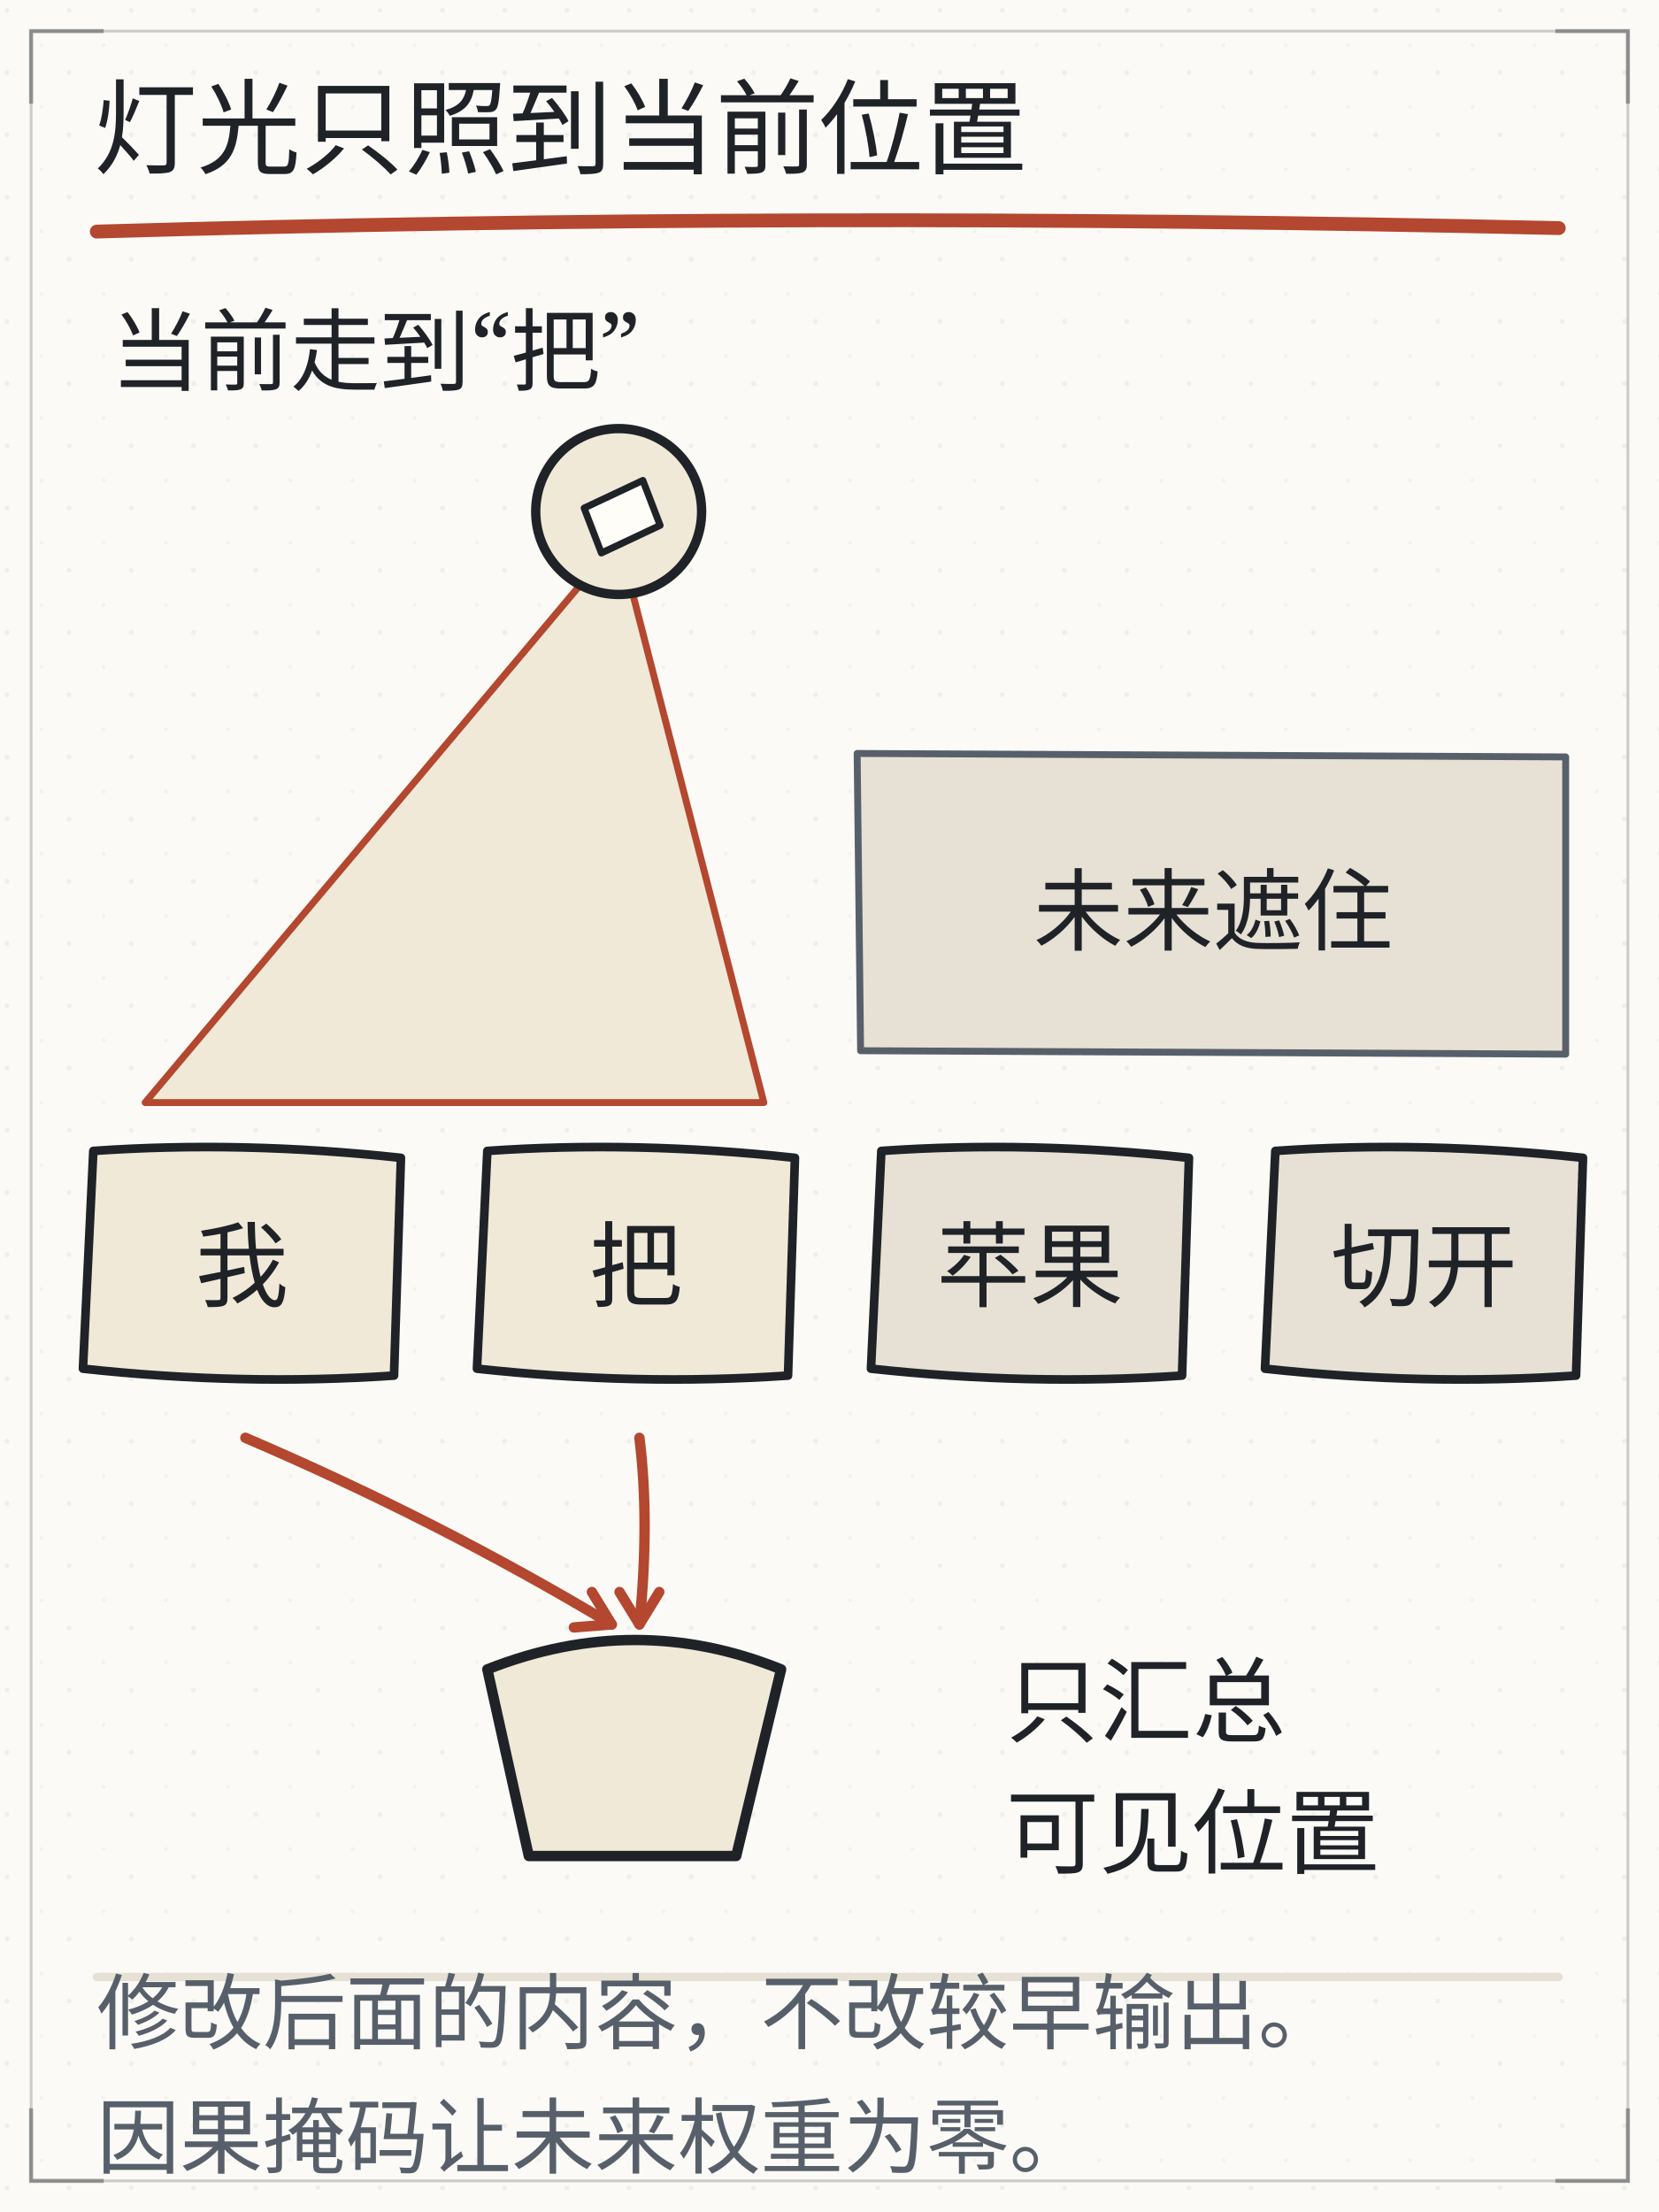
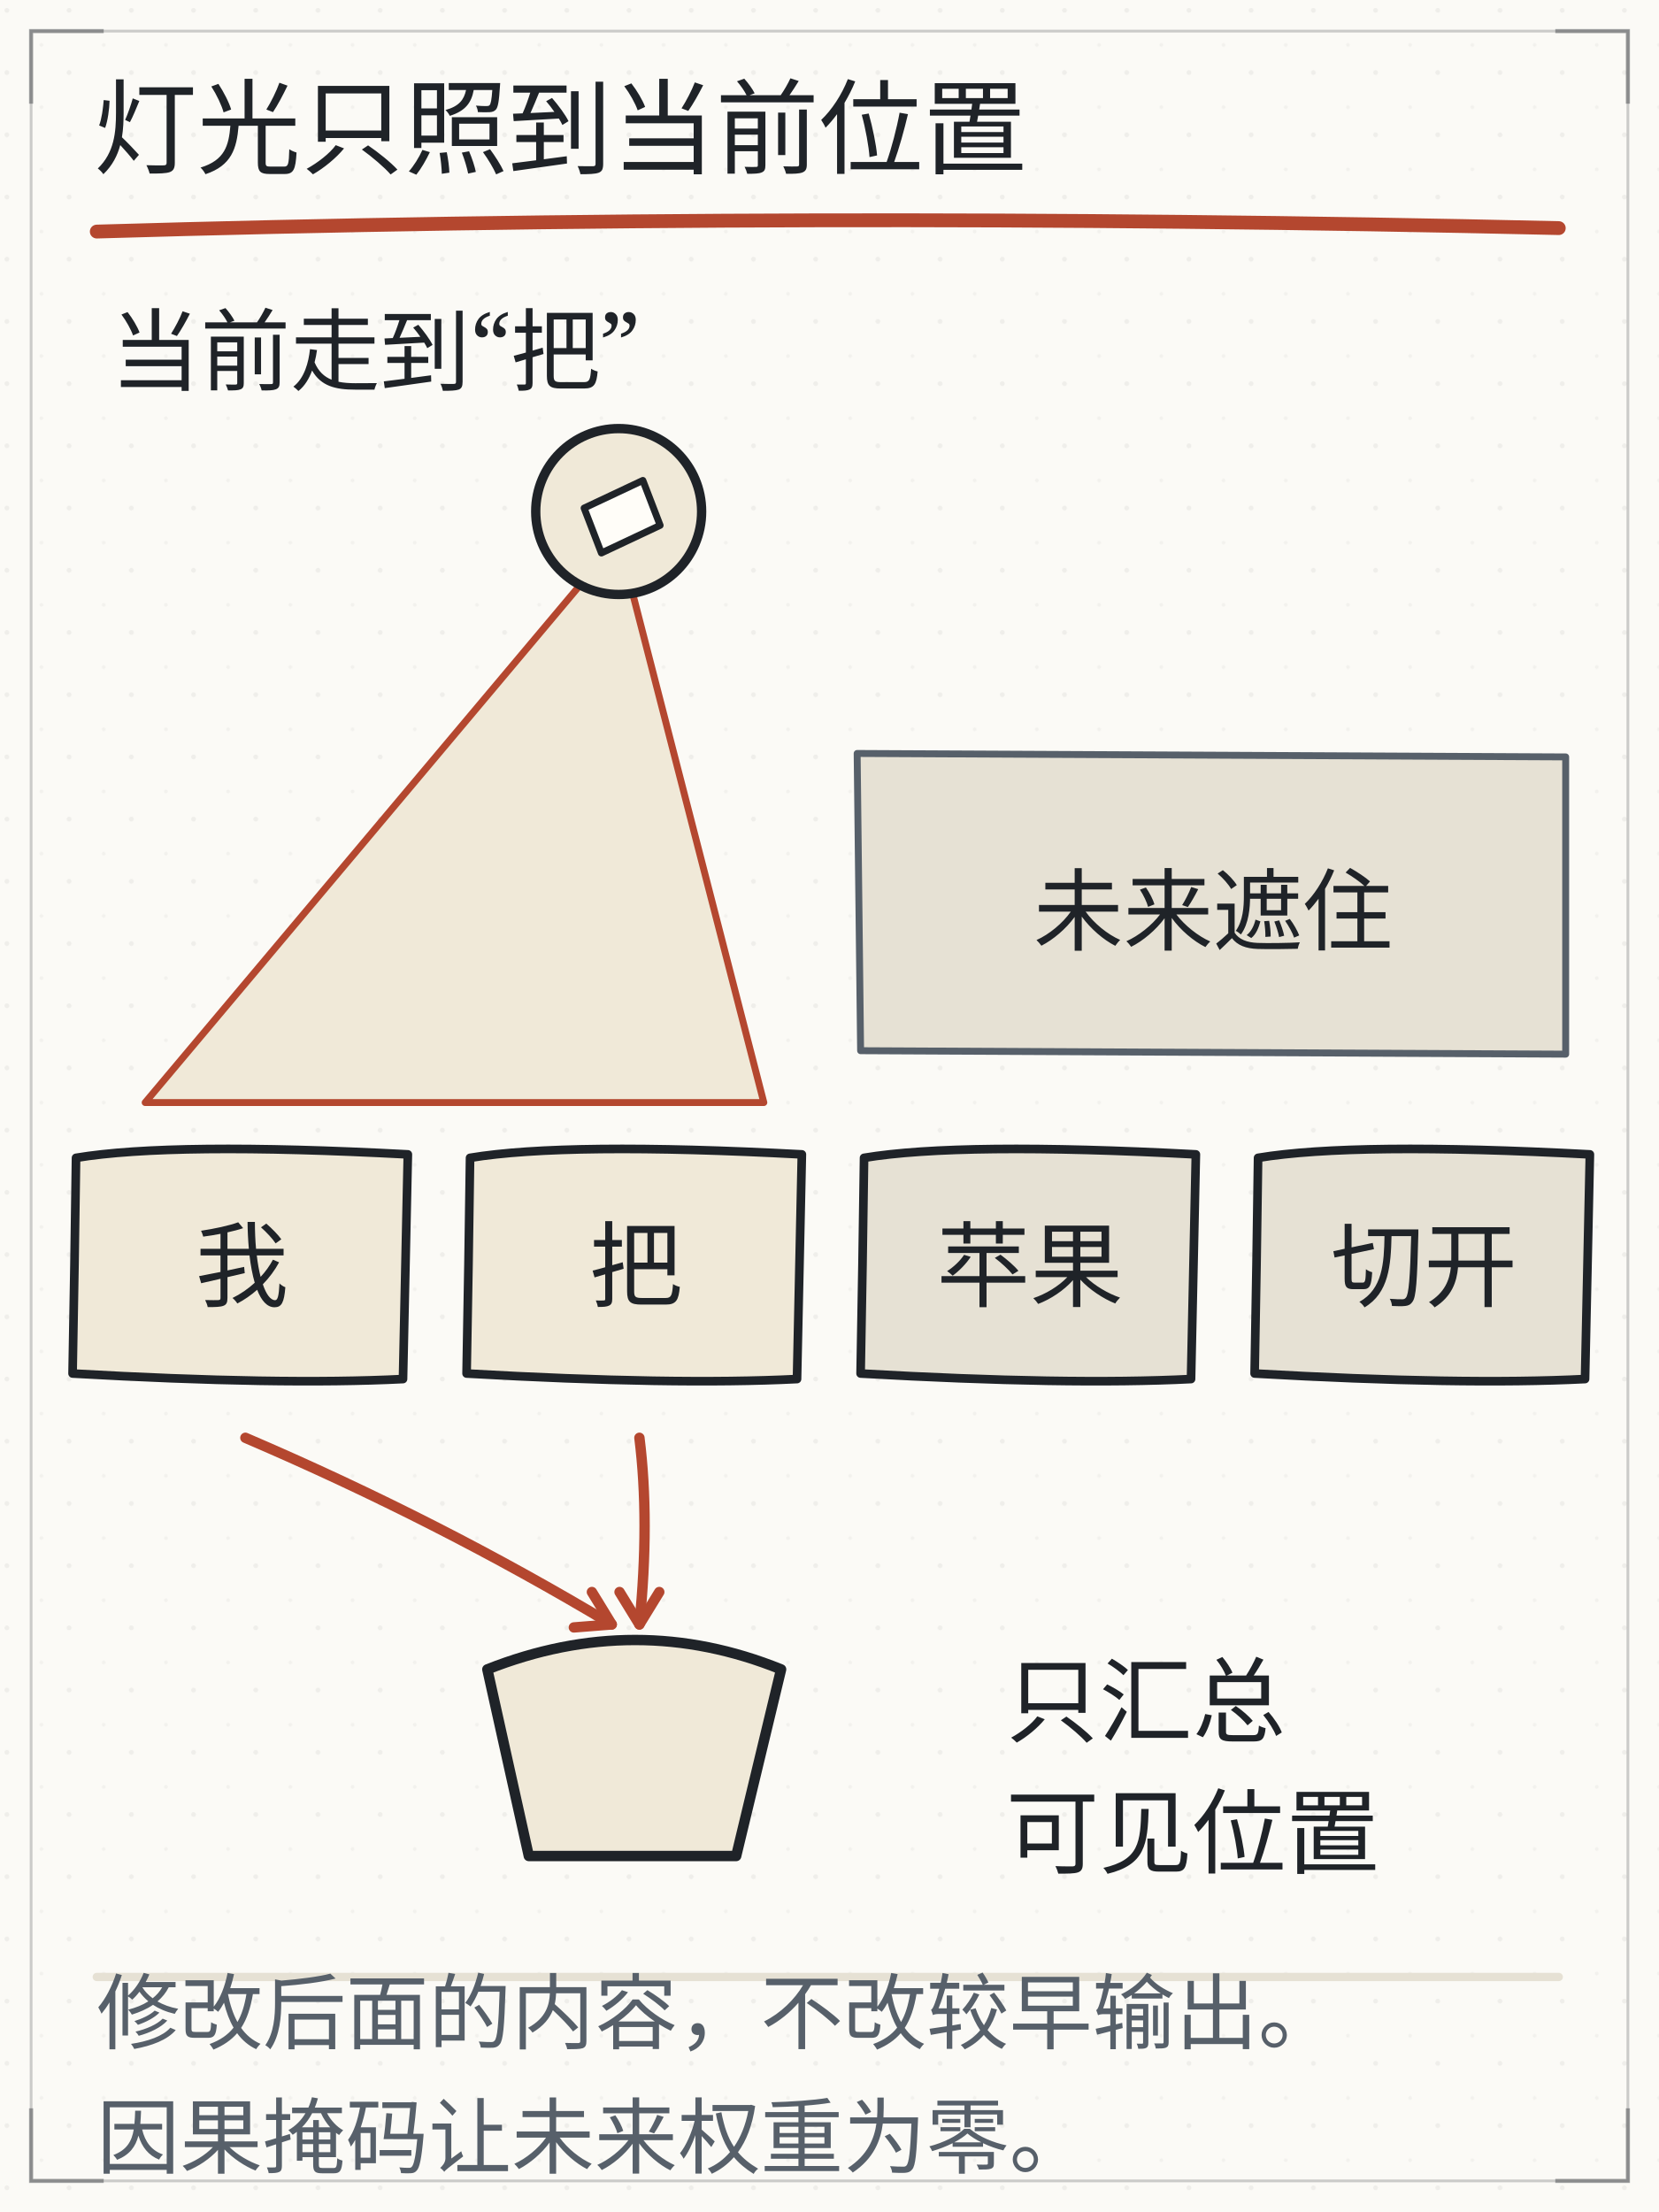
<svg xmlns="http://www.w3.org/2000/svg" width="480" height="640" viewBox="0 0 480 640" role="img" aria-labelledby="title desc">
  <defs>
    <pattern id="figure-grain" width="18" height="18" patternUnits="userSpaceOnUse">
      <circle cx="2" cy="3" r=".7" fill="#1f2328" opacity=".16" />
      <circle cx="12" cy="13" r=".55" fill="#1f2328" opacity=".11" />
    </pattern>
  </defs>
  <rect width="480" height="640" fill="#fbfaf6" />
  <rect width="480" height="640" fill="url(#figure-grain)" opacity=".34" />
  <rect x="9" y="9" width="462" height="622" fill="none" stroke="#1f2328" stroke-width=".8" opacity=".22" />
  <path d="M9 30 V9 H30 M450 9 H471 V30 M9 610 V631 H30 M450 631 H471 V610" fill="none" stroke="#1f2328" stroke-width="1.2" opacity=".38" />
  <g font-family="'Noto Serif SC','Source Han Serif SC','Songti SC','SimSun',serif">
    <text x="27" y="48" font-size="30" fill="#1f2328" text-anchor="start">灯光只照到当前位置</text>
    <path d="M28 67 Q232 61 451 66" stroke="#B4472F" stroke-width="4" fill="none" stroke-linecap="round" stroke-linejoin="round" />
    <text x="32" y="111" font-size="26" fill="#1f2328" text-anchor="start">当前走到“把”</text>
    <path d="M179 156 L42 319 L221 319Z" stroke="#B4472F" stroke-width="2" fill="#f0e9d8" stroke-linecap="round" stroke-linejoin="round" />
    <circle cx="179" cy="148" r="24" fill="#f0e9d8" stroke="#1f2328" stroke-width="2.7" />
    <path d="M169 147 L186 139 L191 152 L174 160Z" stroke="#1f2328" stroke-width="2" fill="#fffdf8" stroke-linecap="round" stroke-linejoin="round" />
-     <path d="M27 333 Q70 330 116 335 L114 398 Q70 401 24 396Z" stroke="#1f2328" stroke-width="2.5" fill="#f0e9d8" stroke-linecap="round" stroke-linejoin="round" />
+     <path d="M22 335 Q49.76 330.4 118 334 L116.6 399 Q81.04 400.8 21 397.4 Q21.6 365.5 22 335Z" stroke="#1f2328" stroke-width="2.5" fill="#f0e9d8" stroke-linecap="round" stroke-linejoin="round" />
    <text x="70" y="376" font-size="27" fill="#1f2328" text-anchor="middle">我</text>
-     <path d="M141 333 Q184 330 230 335 L228 398 Q184 401 138 396Z" stroke="#1f2328" stroke-width="2.5" fill="#f0e9d8" stroke-linecap="round" stroke-linejoin="round" />
+     <path d="M136 335 Q163.76 330.4 232 334 L230.6 399 Q195.04 400.8 135 397.4 Q135.6 365.5 136 335Z" stroke="#1f2328" stroke-width="2.5" fill="#f0e9d8" stroke-linecap="round" stroke-linejoin="round" />
    <text x="184" y="376" font-size="27" fill="#1f2328" text-anchor="middle">把</text>
-     <path d="M255 333 Q298 330 344 335 L342 398 Q298 401 252 396Z" stroke="#1f2328" stroke-width="2.5" fill="#e6e1d4" stroke-linecap="round" stroke-linejoin="round" />
+     <path d="M250 335 Q277.76 330.4 346 334 L344.6 399 Q309.04 400.8 249 397.4 Q249.6 365.5 250 335Z" stroke="#1f2328" stroke-width="2.5" fill="#e6e1d4" stroke-linecap="round" stroke-linejoin="round" />
    <text x="298" y="376" font-size="27" fill="#1f2328" text-anchor="middle">苹果</text>
-     <path d="M369 333 Q412 330 458 335 L456 398 Q412 401 366 396Z" stroke="#1f2328" stroke-width="2.5" fill="#e6e1d4" stroke-linecap="round" stroke-linejoin="round" />
+     <path d="M364 335 Q391.76 330.4 460 334 L458.6 399 Q423.04 400.8 363 397.4 Q363.6 365.5 364 335Z" stroke="#1f2328" stroke-width="2.5" fill="#e6e1d4" stroke-linecap="round" stroke-linejoin="round" />
    <text x="412" y="376" font-size="27" fill="#1f2328" text-anchor="middle">切开</text>
    <path d="M248 218 L453 219 L453 305 L249 304Z" stroke="#57606a" stroke-width="2" fill="#e6e1d4" stroke-linecap="round" stroke-linejoin="round" />
    <path d="M251 224 L271 296" stroke="#e6e1d4" stroke-width="2.4" fill="none" stroke-linecap="round" stroke-linejoin="round" />
    <path d="M265 224 L285 296" stroke="#e6e1d4" stroke-width="2.4" fill="none" stroke-linecap="round" stroke-linejoin="round" />
    <path d="M279 224 L299 296" stroke="#e6e1d4" stroke-width="2.4" fill="none" stroke-linecap="round" stroke-linejoin="round" />
    <path d="M293 224 L313 296" stroke="#e6e1d4" stroke-width="2.4" fill="none" stroke-linecap="round" stroke-linejoin="round" />
    <path d="M307 224 L327 296" stroke="#e6e1d4" stroke-width="2.4" fill="none" stroke-linecap="round" stroke-linejoin="round" />
    <path d="M321 224 L341 296" stroke="#e6e1d4" stroke-width="2.4" fill="none" stroke-linecap="round" stroke-linejoin="round" />
    <path d="M335 224 L355 296" stroke="#e6e1d4" stroke-width="2.4" fill="none" stroke-linecap="round" stroke-linejoin="round" />
    <path d="M349 224 L369 296" stroke="#e6e1d4" stroke-width="2.4" fill="none" stroke-linecap="round" stroke-linejoin="round" />
    <path d="M363 224 L383 296" stroke="#e6e1d4" stroke-width="2.4" fill="none" stroke-linecap="round" stroke-linejoin="round" />
    <path d="M377 224 L397 296" stroke="#e6e1d4" stroke-width="2.4" fill="none" stroke-linecap="round" stroke-linejoin="round" />
    <path d="M391 224 L411 296" stroke="#e6e1d4" stroke-width="2.4" fill="none" stroke-linecap="round" stroke-linejoin="round" />
    <path d="M405 224 L425 296" stroke="#e6e1d4" stroke-width="2.4" fill="none" stroke-linecap="round" stroke-linejoin="round" />
    <path d="M419 224 L434 296" stroke="#e6e1d4" stroke-width="2.4" fill="none" stroke-linecap="round" stroke-linejoin="round" />
    <path d="M433 224 L434 296" stroke="#e6e1d4" stroke-width="2.4" fill="none" stroke-linecap="round" stroke-linejoin="round" />
    <text x="351" y="273" font-size="26" fill="#1f2328" text-anchor="middle">未来遮住</text>
    <path d="M71 416 Q127 440 177 470" stroke="#B4472F" stroke-width="3" fill="none" stroke-linecap="round" stroke-linejoin="round" />
    <path d="M166.034 470.866 L177 470 L171.254 460.62" stroke="#B4472F" stroke-width="3" fill="none" stroke-linecap="round" stroke-linejoin="round" />
    <path d="M185 416 Q188 440 185 470" stroke="#B4472F" stroke-width="3" fill="none" stroke-linecap="round" stroke-linejoin="round" />
    <path d="M179.25 460.622 L185 470 L190.75 460.622" stroke="#B4472F" stroke-width="3" fill="none" stroke-linecap="round" stroke-linejoin="round" />
    <path d="M141 483 Q184 466 226 483 L213 537 L153 537Z" stroke="#1f2328" stroke-width="3" fill="#f0e9d8" stroke-linecap="round" stroke-linejoin="round" />
    <text x="291" y="502" font-size="27" fill="#1f2328" text-anchor="start">只汇总</text>
    <text x="291" y="540" font-size="27" fill="#1f2328" text-anchor="start">可见位置</text>
    <path d="M28 572 L451 572" stroke="#e6e1d4" stroke-width="2.4" fill="none" stroke-linecap="round" stroke-linejoin="round" />
    <text x="28" y="591" font-size="24" fill="#57606a" text-anchor="start">修改后面的内容，不改较早输出。</text>
    <text x="28" y="627" font-size="24" fill="#57606a" text-anchor="start">因果掩码让未来权重为零。</text>
  </g>
</svg>
